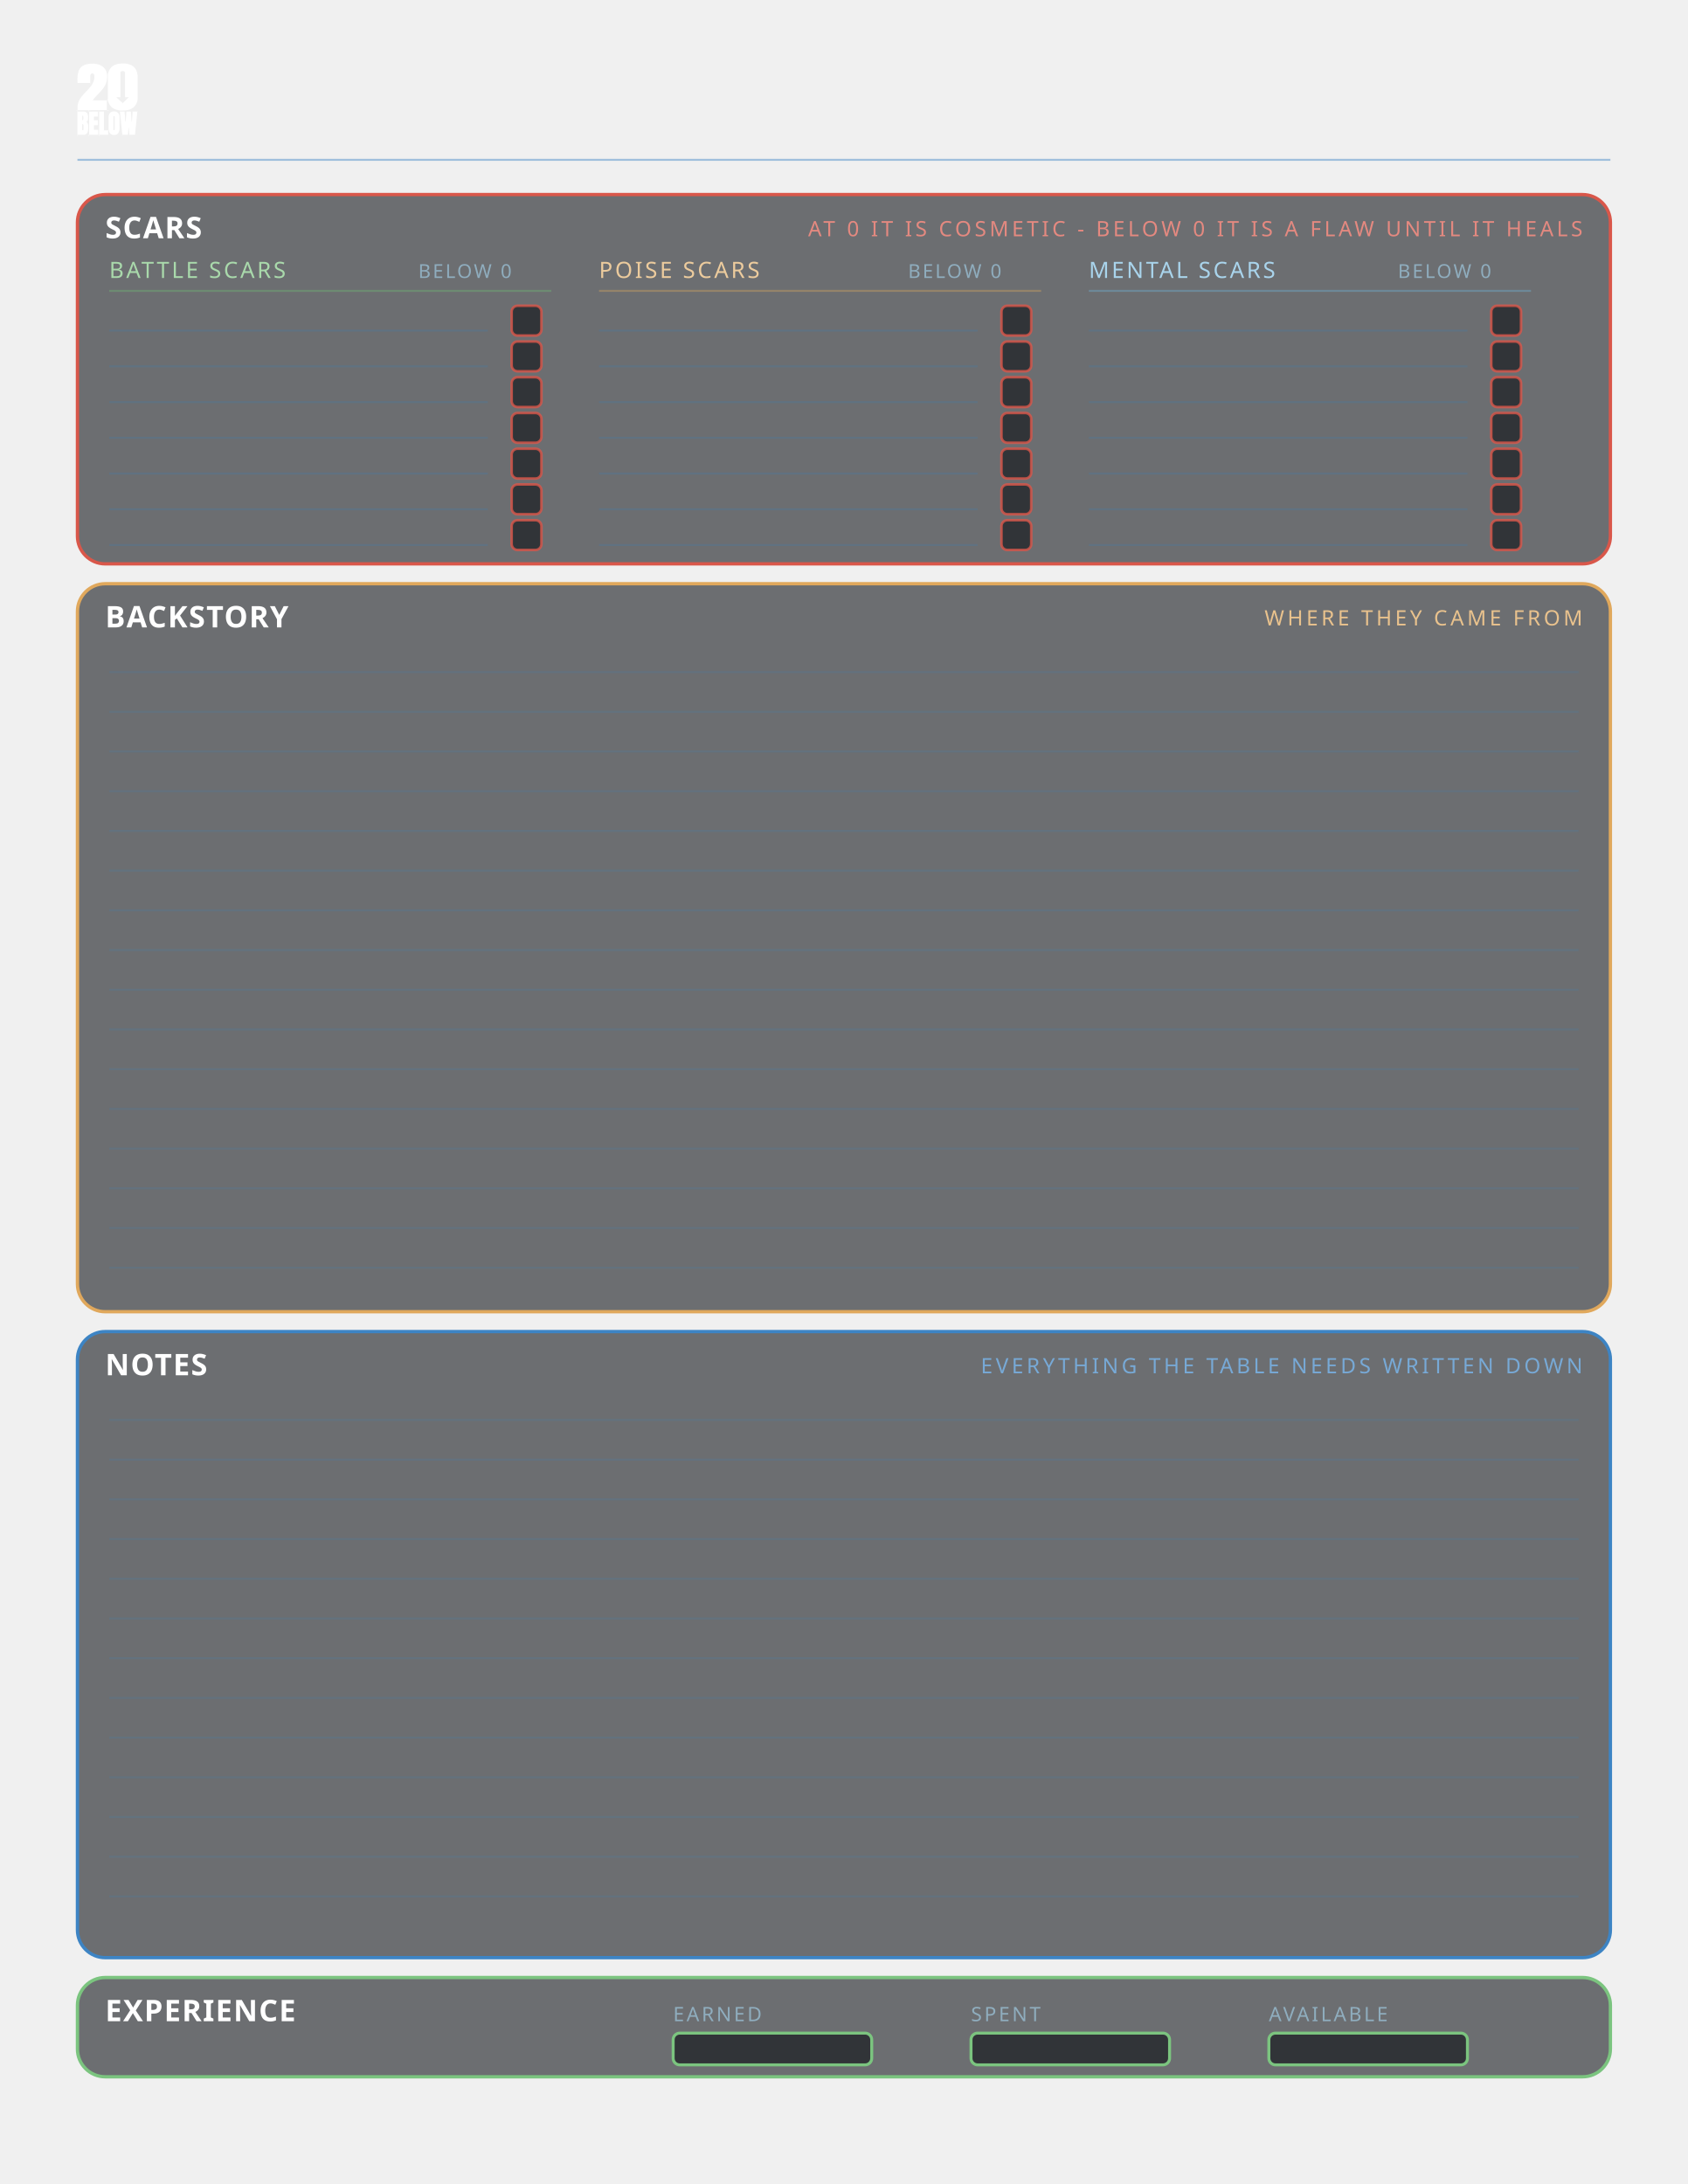
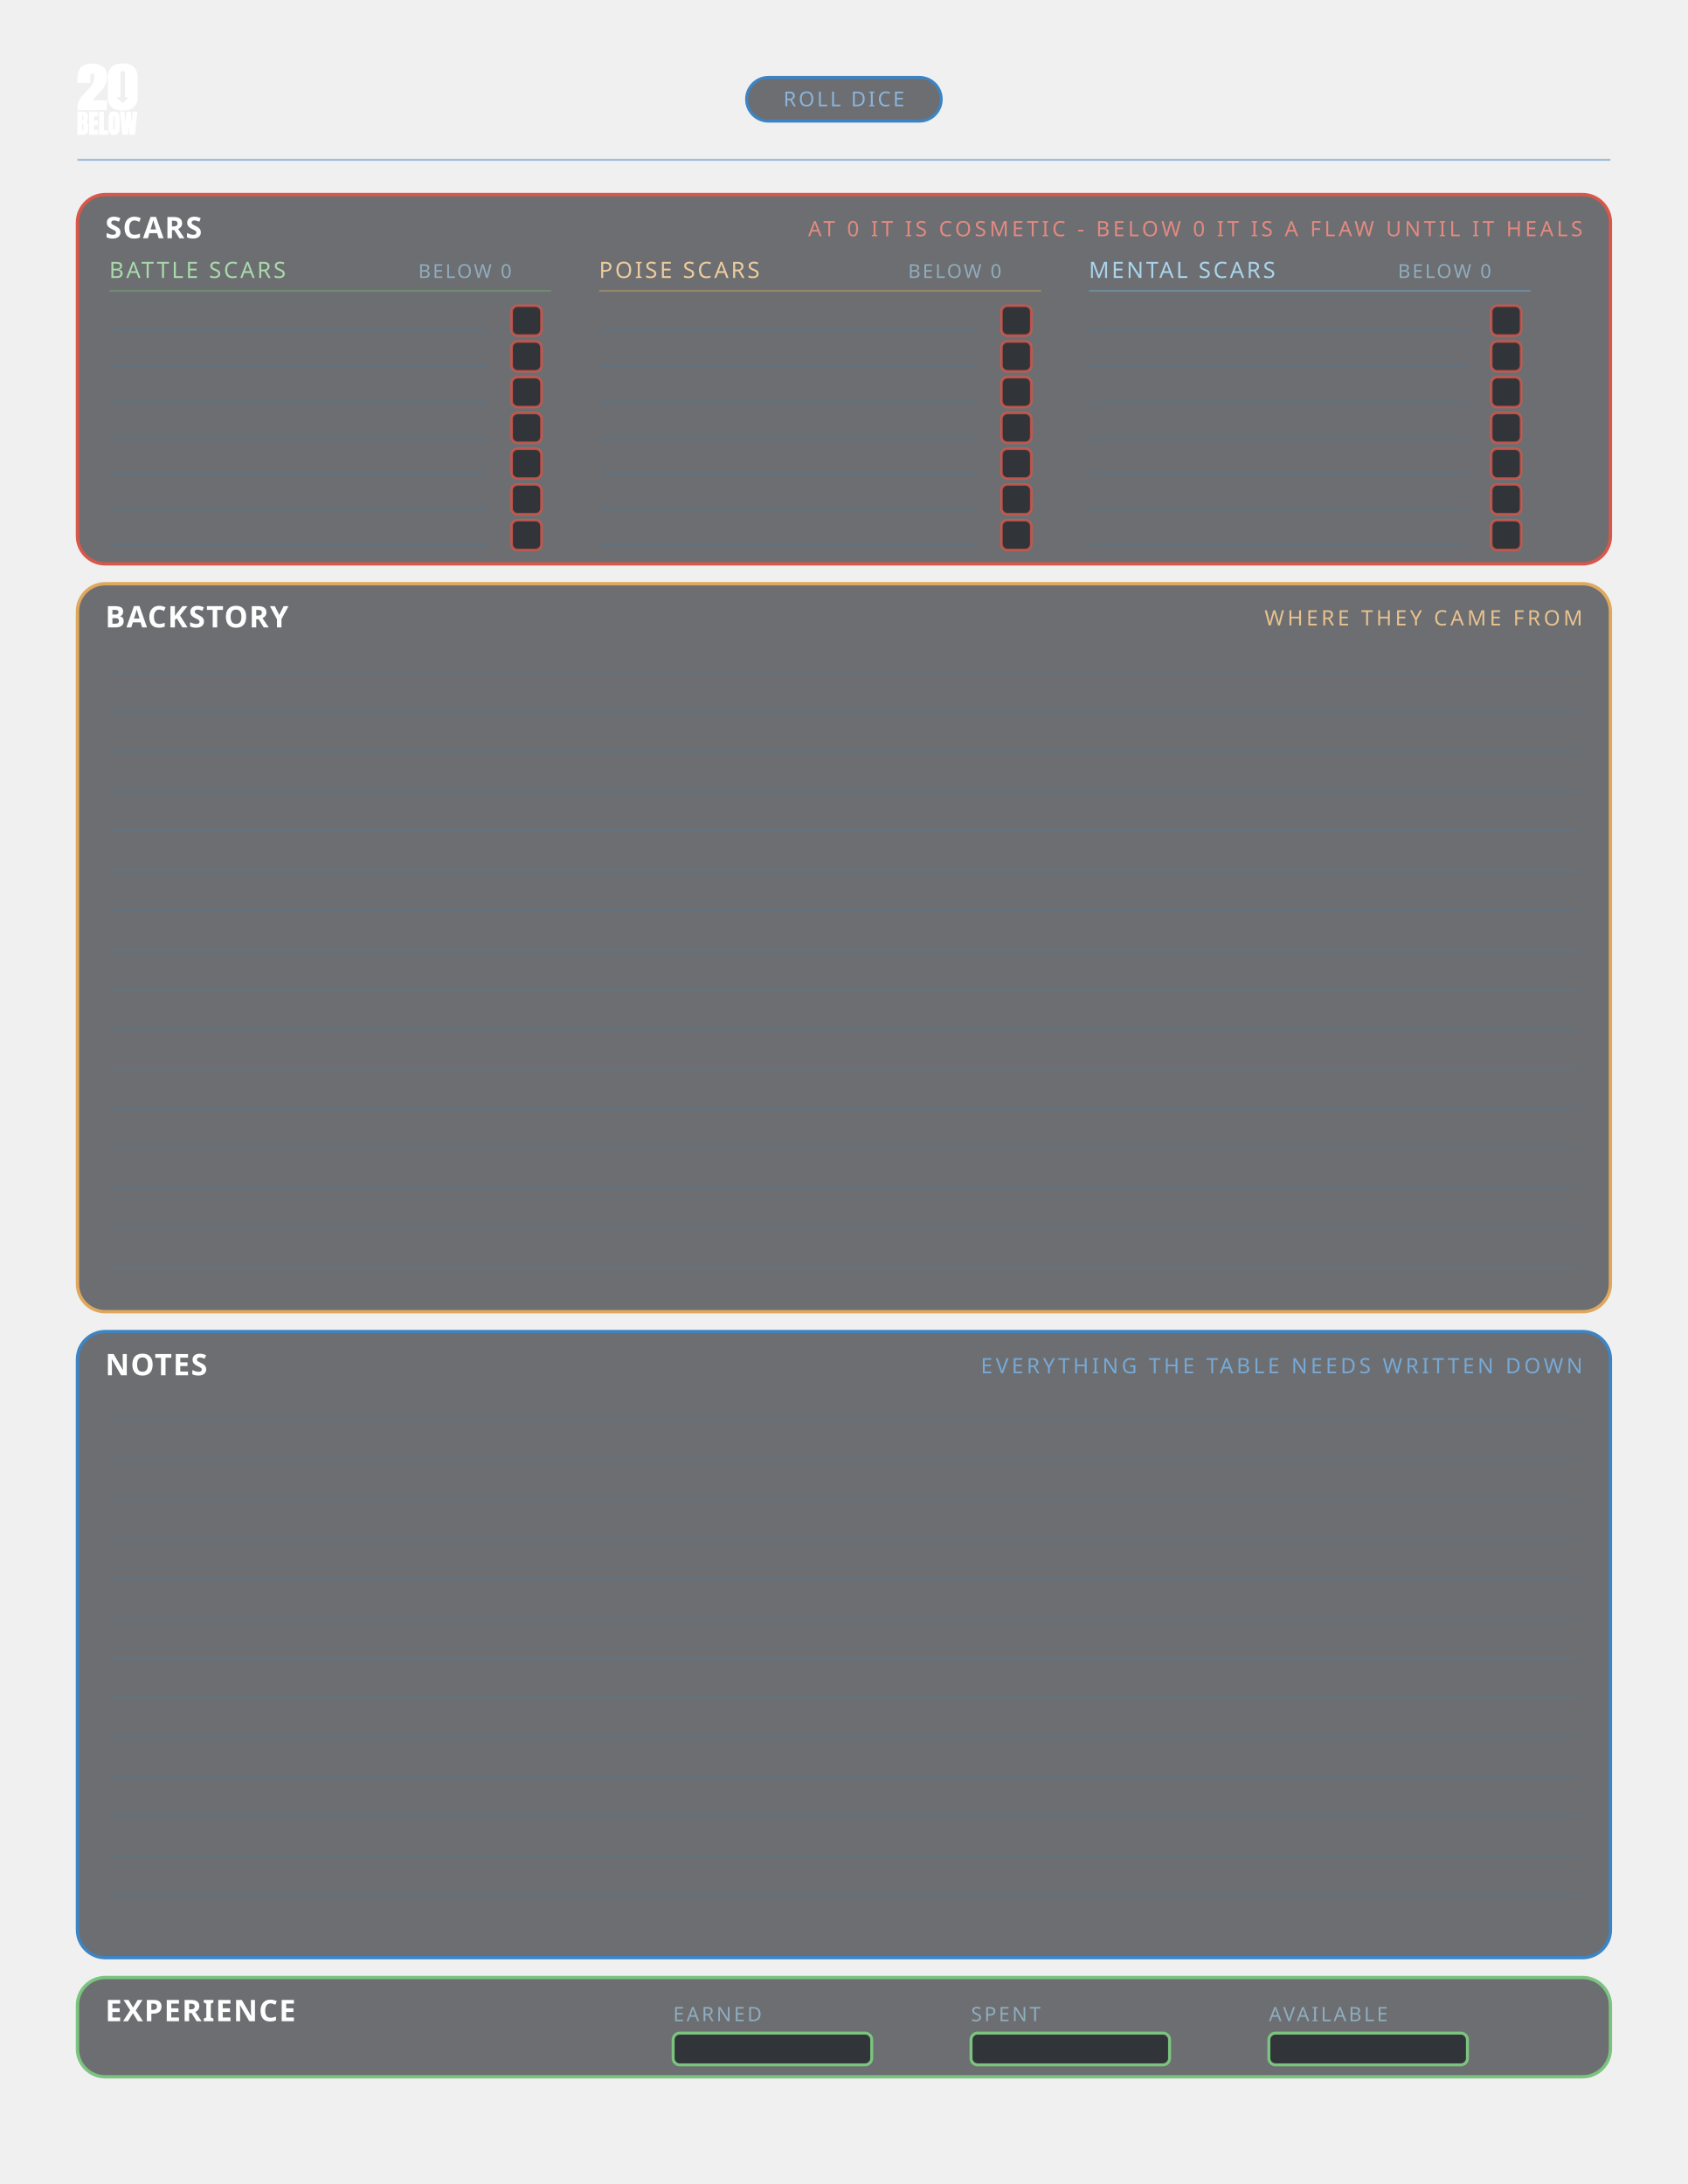
<svg xmlns="http://www.w3.org/2000/svg" width="2550" height="3300" viewBox="0 0 2550 3300" shape-rendering="geometricPrecision" text-rendering="geometricPrecision">
  <svg x="117" y="96" width="91.029" height="108" viewBox="0 0 649 770" preserveAspectRatio="xMidYMid meet" overflow="visible">
    <path fill="#FFFFFF" fill-rule="evenodd" d="M464.36 -0.14C452.82 0.49 446.39 1.89 438.79 3.29C431.18 4.68 425.65 5.99 418.71 8.21C411.77 10.44 402.54 14.20 397.14 16.64C391.75 19.08 391.46 19.30 386.36 22.86C381.25 26.42 371.23 33.89 366.50 38.00C361.77 42.11 361.46 42.96 358.00 47.50C354.54 52.04 349.18 59.18 345.71 65.21C342.25 71.25 339.64 77.14 337.21 83.71C334.79 90.29 332.76 96.93 331.14 104.64C329.52 112.36 328.10 83.79 327.50 130.00C326.90 176.21 326.62 334.71 327.57 381.93C328.52 429.14 330.52 403.81 333.21 413.29C335.90 422.76 339.42 430.92 343.71 438.79C348.01 446.65 354.04 454.63 359.00 460.50C363.96 466.37 369.11 470.39 373.50 474.00C377.89 477.61 379.49 478.85 385.36 482.14C391.23 485.44 399.48 490.36 408.71 493.79C417.95 497.21 430.40 500.60 440.79 502.71C451.17 504.83 458.48 506.05 471.00 506.50C483.52 506.95 503.87 506.37 515.93 505.43C527.99 504.49 535.80 502.46 543.36 500.86C550.92 499.25 556.04 497.54 561.29 495.79C566.54 494.04 569.30 493.13 574.86 490.36C580.42 487.58 589.54 482.37 594.64 479.14C599.75 475.92 600.94 475.27 605.50 471.00C610.06 466.73 617.86 458.52 622.00 453.50C626.14 448.48 627.39 446.39 630.36 440.86C633.32 435.32 637.39 426.73 639.79 420.29C642.18 413.85 643.26 410.43 644.71 402.21C646.17 394.00 647.87 414.54 648.50 371.00C649.13 327.46 648.68 181.82 648.50 141.00C648.32 100.18 648.71 134.29 647.43 126.07C646.14 117.86 643.80 101.87 640.79 91.71C637.77 81.56 633.82 73.18 629.36 65.14C624.89 57.11 619.95 50.05 614.00 43.50C608.05 36.95 600.83 30.83 593.64 25.86C586.45 20.88 579.60 17.24 570.86 13.64C562.12 10.05 551.69 6.64 541.21 4.29C530.74 1.93 520.81 0.24 508.00 -0.50C495.19 -1.24 475.89 -0.77 464.36 -0.14Z M139.36 1.86C129.87 2.20 128.85 2.35 121.07 3.57C113.30 4.80 100.87 7.04 92.71 9.21C84.56 11.39 78.54 13.70 72.14 16.64C65.75 19.58 59.30 23.63 54.36 26.86C49.42 30.08 46.92 31.75 42.50 36.00C38.08 40.25 31.83 47.17 27.86 52.36C23.88 57.55 21.58 61.08 18.64 67.14C15.70 73.20 12.89 79.06 10.21 88.71C7.54 98.37 4.36 112.86 2.57 125.07C0.79 137.29 -0.17 150.19 -0.50 162.00C-0.83 173.81 0.23 188.44 0.57 195.93C0.92 203.42 1.12 204.71 1.57 206.93C2.02 209.14 -19.18 208.89 3.29 209.21C25.75 209.54 113.99 209.39 136.36 208.86C158.73 208.32 137.31 217.48 137.50 206.00C137.69 194.52 137.23 153.23 137.50 140.00C137.77 126.77 138.45 130.29 139.14 126.64C139.83 123.00 140.67 120.50 141.64 118.14C142.62 115.79 142.96 114.30 145.00 112.50C147.04 110.70 151.36 108.36 153.86 107.36C156.36 106.36 157.43 106.36 160.00 106.50C162.57 106.64 166.40 106.93 169.29 108.21C172.17 109.50 175.10 110.40 177.29 114.21C179.48 118.02 181.56 124.27 182.43 131.07C183.30 137.87 182.93 148.12 182.50 155.00C182.07 161.88 181.14 166.48 179.86 172.36C178.57 178.24 177.54 183.04 174.79 190.29C172.04 197.54 167.63 207.80 163.36 215.86C159.08 223.92 157.04 228.20 149.14 238.64C141.25 249.08 128.69 264.36 116.00 278.50C103.31 292.64 84.50 311.00 73.00 323.50C61.50 336.00 54.19 344.52 47.00 353.50C39.81 362.48 34.42 370.42 29.86 377.36C25.30 384.30 22.92 388.58 19.64 395.14C16.37 401.70 12.94 408.61 10.21 416.71C7.49 424.82 4.74 436.90 3.29 443.79C1.83 450.67 1.75 448.51 1.50 458.00C1.25 467.49 1.20 493.30 1.79 500.71C2.37 508.13 -47.13 502.27 5.00 502.50C57.13 502.73 262.65 502.82 314.57 502.07C366.49 501.32 316.18 515.01 316.50 498.00C316.82 480.99 316.69 416.81 316.50 400.00C316.31 383.19 339.94 397.73 315.36 397.14C290.77 396.56 193.86 396.83 169.00 396.50C144.14 396.17 162.38 400.98 166.21 395.14C170.05 389.31 179.70 375.44 192.00 361.50C204.30 347.56 228.33 324.00 240.00 311.50C251.67 299.00 254.98 294.98 262.00 286.50C269.02 278.02 275.92 269.92 282.14 260.64C288.37 251.37 294.25 241.58 299.36 230.86C304.46 220.13 309.44 207.94 312.79 196.29C316.13 184.63 318.14 169.14 319.43 160.93C320.71 152.71 320.50 153.81 320.50 147.00C320.50 140.19 320.20 127.96 319.43 120.07C318.65 112.18 317.30 105.70 315.86 99.64C314.42 93.58 313.24 89.60 310.79 83.71C308.33 77.83 305.56 71.11 301.14 64.36C296.73 57.61 290.01 49.15 284.29 43.21C278.56 37.27 273.36 33.14 266.79 28.71C260.21 24.29 251.94 19.89 244.86 16.64C237.77 13.39 232.27 11.39 224.29 9.21C216.30 7.04 204.64 4.86 196.93 3.57C189.21 2.29 187.60 1.79 178.00 1.50C168.40 1.21 148.85 1.51 139.36 1.86Z M483.50 81.00C487.49 80.82 493.83 81.17 497.50 82.00C501.17 82.83 503.45 84.05 505.50 86.00C507.55 87.95 508.63 90.20 509.79 93.71C510.94 97.23 511.96 62.70 512.43 107.07C512.89 151.44 512.13 317.37 512.57 359.93C513.01 402.49 508.83 362.00 515.07 362.43C521.31 362.86 543.76 362.31 550.00 362.50C556.24 362.69 562.08 353.65 552.50 363.57C542.92 373.49 503.42 411.65 492.50 422.00C481.58 432.35 499.17 435.38 487.00 425.64C474.83 415.90 430.33 374.10 419.50 363.57C408.67 353.05 415.26 362.69 422.00 362.50C428.74 362.31 453.19 362.86 459.93 362.43C466.67 362.00 462.00 402.00 462.43 359.93C462.86 317.86 462.07 154.40 462.50 110.00C462.93 65.60 464.13 97.30 465.00 93.50C465.87 89.70 466.29 88.95 467.71 87.21C469.14 85.48 470.94 84.11 473.57 83.07C476.20 82.04 479.51 81.18 483.50 81.00Z M387.36 515.86C382.49 516.46 376.02 517.19 370.71 519.21C365.40 521.24 359.83 524.33 355.50 528.00C351.17 531.67 347.43 536.76 344.71 541.21C342.00 545.67 340.75 548.75 339.21 554.71C337.68 560.68 336.12 552.29 335.50 577.00C334.88 601.71 335.06 678.61 335.50 703.00C335.94 727.39 337.19 718.31 338.14 723.36C339.10 728.40 339.43 729.07 341.21 733.29C343.00 737.50 346.14 744.52 348.86 748.64C351.57 752.76 354.45 755.38 357.50 758.00C360.55 760.62 363.81 762.69 367.14 764.36C370.48 766.02 374.36 767.14 377.50 768.00C380.64 768.86 381.75 769.25 386.00 769.50C390.25 769.75 397.02 770.36 403.00 769.50C408.98 768.64 417.11 766.27 421.86 764.36C426.61 762.44 427.93 761.43 431.50 758.00C435.07 754.57 440.23 748.89 443.29 743.79C446.35 738.68 448.15 733.99 449.86 727.36C451.56 720.73 452.89 729.06 453.50 704.00C454.11 678.94 453.94 601.23 453.50 577.00C453.06 552.77 452.05 563.95 450.86 558.64C449.67 553.33 447.98 548.86 446.36 545.14C444.74 541.43 443.29 539.21 441.14 536.36C439.00 533.50 436.38 530.45 433.50 528.00C430.62 525.55 427.02 523.31 423.86 521.64C420.69 519.98 418.49 519.01 414.50 518.00C410.51 516.99 404.45 515.93 399.93 515.57C395.40 515.21 392.23 515.25 387.36 515.86Z M1.43 517.93C-9.82 518.68 -0.23 480.70 -0.50 522.00C-0.77 563.30 -0.80 724.80 -0.21 765.71C0.37 806.63 -8.87 767.20 3.00 767.50C14.87 767.80 57.60 767.93 71.00 767.50C84.40 767.07 79.01 766.68 83.43 764.93C87.85 763.18 94.02 759.69 97.50 757.00C100.98 754.31 102.07 752.57 104.29 748.79C106.50 745.00 108.93 740.26 110.79 734.29C112.64 728.31 114.48 723.48 115.43 712.93C116.38 702.38 116.60 679.88 116.50 671.00C116.40 662.12 116.25 664.75 114.86 659.64C113.46 654.54 109.95 644.55 108.14 640.36C106.33 636.17 105.75 636.39 104.00 634.50C102.25 632.61 96.75 632.27 97.64 629.00C98.54 625.73 106.73 619.70 109.36 614.86C111.99 610.01 112.57 607.24 113.43 599.93C114.29 592.62 115.08 580.06 114.50 571.00C113.92 561.94 111.65 551.68 109.93 545.57C108.20 539.46 105.88 537.12 104.14 534.36C102.40 531.60 101.55 530.79 99.50 529.00C97.45 527.21 94.69 525.14 91.86 523.64C89.02 522.14 86.64 521.02 82.50 520.00C78.36 518.98 80.51 517.85 67.00 517.50C53.49 517.15 12.68 517.18 1.43 517.93Z M126.64 518.14C111.23 518.73 125.64 479.74 125.50 521.00C125.36 562.26 125.20 724.63 125.79 765.71C126.37 806.80 112.85 767.25 129.00 767.50C145.15 767.75 206.80 767.80 222.71 767.21C238.63 766.63 224.31 772.76 224.50 764.00C224.69 755.24 224.44 723.06 223.86 714.64C223.27 706.23 228.30 713.70 221.00 713.50C213.70 713.30 187.21 713.62 180.07 713.43C172.93 713.24 178.57 712.93 178.14 712.36C177.71 711.79 177.50 717.79 177.50 710.00C177.50 702.21 177.56 673.23 178.14 665.64C178.73 658.06 174.37 664.70 181.00 664.50C187.63 664.30 211.45 664.62 217.93 664.43C224.40 664.24 219.43 663.93 219.86 663.36C220.29 662.79 220.46 669.32 220.50 661.00C220.54 652.68 220.82 621.68 220.07 613.43C219.32 605.18 222.90 611.93 216.00 611.50C209.10 611.07 185.06 611.44 178.64 610.86C172.23 610.27 177.68 614.13 177.50 608.00C177.32 601.87 177.14 580.14 177.57 574.07C178.00 568.00 173.17 572.00 180.07 571.57C186.98 571.14 212.04 571.70 219.00 571.50C225.96 571.30 221.35 579.04 221.86 570.36C222.37 561.68 222.71 528.24 222.07 519.43C221.43 510.62 233.90 517.71 218.00 517.50C202.10 517.29 142.06 517.56 126.64 518.14Z M234.64 518.14C226.73 518.73 233.64 479.74 233.50 521.00C233.36 562.26 233.20 724.63 233.79 765.71C234.37 806.80 221.01 767.25 237.00 767.50C252.99 767.75 313.96 767.80 329.71 767.21C345.46 766.63 331.31 771.76 331.50 764.00C331.69 756.24 331.44 728.06 330.86 720.64C330.27 713.23 335.13 719.70 328.00 719.50C320.87 719.30 295.14 719.86 288.07 719.43C281.00 719.00 286.07 750.26 285.57 716.93C285.07 683.60 285.83 552.67 285.07 519.43C284.31 486.19 289.40 517.71 281.00 517.50C272.60 517.29 242.56 517.56 234.64 518.14Z M459.64 518.14C451.90 519.38 454.65 483.56 458.57 524.93C462.49 566.30 478.57 725.93 483.14 766.36C487.71 806.79 476.52 767.31 486.00 767.50C495.48 767.69 530.43 767.76 540.00 767.50C549.57 767.24 541.67 778.67 543.43 765.93C545.19 753.19 549.14 704.26 550.57 691.07C552.00 677.88 550.40 674.24 552.00 686.79C553.60 699.33 558.31 752.90 560.14 766.36C561.98 779.81 553.30 767.42 563.00 767.50C572.70 767.58 608.79 767.79 618.36 766.86C627.93 765.93 619.58 767.58 620.43 761.93C621.27 756.27 619.43 772.26 623.43 732.93C627.43 693.60 641.02 561.64 644.43 525.93C647.83 490.21 644.43 520.05 643.86 518.64C643.29 517.24 648.64 517.69 641.00 517.50C633.36 517.31 605.85 517.18 598.00 517.50C590.15 517.82 596.10 500.64 593.93 519.43C591.76 538.21 588.05 630.14 585.00 630.21C581.95 630.29 577.81 538.64 575.64 519.86C573.48 501.07 579.81 517.76 572.00 517.50C564.19 517.24 536.36 516.02 528.79 518.29C521.21 520.55 528.37 512.25 526.57 531.07C524.77 549.89 521.06 633.18 518.00 631.21C514.94 629.25 510.38 538.24 508.21 519.29C506.05 500.33 513.10 517.69 505.00 517.50C496.90 517.31 467.38 516.90 459.64 518.14Z M51.14 563.64C51.71 556.24 52.37 562.51 54.00 562.50C55.63 562.49 59.36 562.14 60.93 563.57C62.50 565.00 63.00 566.00 63.43 571.07C63.86 576.14 63.74 588.43 63.50 594.00C63.26 599.57 62.62 602.12 62.00 604.50C61.38 606.88 60.80 607.46 59.79 608.29C58.77 609.11 57.18 609.27 55.93 609.43C54.68 609.58 53.18 609.63 52.29 609.21C51.39 608.80 50.76 614.52 50.57 606.93C50.38 599.33 50.57 571.05 51.14 563.64Z M391.57 568.07C393.26 567.36 396.56 566.63 398.21 568.29C399.87 569.94 400.95 555.05 401.50 578.00C402.05 600.95 401.89 683.06 401.50 706.00C401.11 728.94 400.39 713.58 399.14 715.64C397.89 717.70 395.44 718.13 394.00 718.36C392.56 718.58 391.42 717.73 390.50 717.00C389.58 716.27 389.17 716.33 388.50 714.00C387.83 711.67 386.83 725.17 386.50 703.00C386.17 680.83 386.24 602.74 386.50 581.00C386.76 559.26 387.23 574.73 388.07 572.57C388.92 570.42 389.88 568.79 391.57 568.07Z M51.14 655.64C52.21 645.57 55.13 654.42 56.93 654.57C58.73 654.73 60.76 655.74 61.93 656.57C63.10 657.40 63.33 657.83 63.93 659.57C64.52 661.31 65.30 658.65 65.50 667.00C65.70 675.35 65.76 701.60 65.14 709.64C64.52 717.69 63.86 713.88 61.79 715.29C59.71 716.69 54.60 718.12 52.71 718.07C50.83 718.02 50.76 725.40 50.50 715.00C50.24 704.60 50.07 665.71 51.14 655.64Z" />
  </svg>
+   <path d="M1161 117 H1389 A33 33 0 0 1 1422 150 V150 A33 33 0 0 1 1389 183 H1161 A33 33 0 0 1 1128 150 V150 A33 33 0 0 1 1161 117 Z" fill="#01050A" fill-opacity="0.55" />
+   <path d="M1161 117 H1389 A33 33 0 0 1 1422 150 V150 A33 33 0 0 1 1389 183 H1161 A33 33 0 0 1 1128 150 V150 A33 33 0 0 1 1161 117 Z" fill="none" stroke="#3D84C4" stroke-width="4.5" />
+   <text x="1275" y="160.56" font-family="'Segoe UI', Montserrat, system-ui, sans-serif" font-size="31" letter-spacing="3.6" fill="#8BB5DC" text-anchor="middle">ROLL DICE</text>
  <rect x="117" y="240" width="2316" height="3" fill="#3D84C4" fill-opacity="0.45" />
  <path d="M159 294 H2391 A42 42 0 0 1 2433 336 V810 A42 42 0 0 1 2391 852 H159 A42 42 0 0 1 117 810 V336 A42 42 0 0 1 159 294 Z" fill="#01050A" fill-opacity="0.55" />
  <path d="M159 294 H2391 A42 42 0 0 1 2433 336 V810 A42 42 0 0 1 2391 852 H159 A42 42 0 0 1 117 810 V336 A42 42 0 0 1 159 294 Z" fill="none" stroke="#D9574A" stroke-width="5" />
  <text x="159" y="360" font-family="'Segoe UI Semibold', 'Segoe UI', Montserrat, system-ui, sans-serif" font-size="45" font-weight="600" letter-spacing="1.8" fill="#FFFFFF" text-anchor="start">SCARS</text>
  <text x="2391" y="357" font-family="'Segoe UI', Montserrat, system-ui, sans-serif" font-size="32" letter-spacing="4.8" fill="#E48980" text-anchor="end">AT 0 IT IS COSMETIC - BELOW 0 IT IS A FLAW UNTIL IT HEALS</text>
  <text x="165" y="420" font-family="'Segoe UI', Montserrat, system-ui, sans-serif" font-size="34" letter-spacing="3.6" fill="#A9D9AB" text-anchor="start">BATTLE SCARS</text>
  <text x="773" y="420" font-family="'Segoe UI', Montserrat, system-ui, sans-serif" font-size="29" letter-spacing="3" fill="#8FADBE" text-anchor="end">BELOW 0</text>
  <rect x="165" y="438" width="668" height="3" fill="#6FBF73" fill-opacity="0.35" />
  <rect x="165" y="498" width="572" height="3" fill="#5C7488" fill-opacity="0.7" />
  <rect x="773" y="462" width="45" height="45" rx="9" fill="#01050A" fill-opacity="0.55" stroke="#D9574A" stroke-width="3.9" stroke-opacity="0.8" />
  <rect x="165" y="552" width="572" height="3" fill="#5C7488" fill-opacity="0.7" />
  <rect x="773" y="516" width="45" height="45" rx="9" fill="#01050A" fill-opacity="0.55" stroke="#D9574A" stroke-width="3.9" stroke-opacity="0.8" />
  <rect x="165" y="606" width="572" height="3" fill="#5C7488" fill-opacity="0.7" />
  <rect x="773" y="570" width="45" height="45" rx="9" fill="#01050A" fill-opacity="0.55" stroke="#D9574A" stroke-width="3.9" stroke-opacity="0.8" />
  <rect x="165" y="660" width="572" height="3" fill="#5C7488" fill-opacity="0.7" />
  <rect x="773" y="624" width="45" height="45" rx="9" fill="#01050A" fill-opacity="0.55" stroke="#D9574A" stroke-width="3.9" stroke-opacity="0.8" />
  <rect x="165" y="714" width="572" height="3" fill="#5C7488" fill-opacity="0.7" />
  <rect x="773" y="678" width="45" height="45" rx="9" fill="#01050A" fill-opacity="0.55" stroke="#D9574A" stroke-width="3.9" stroke-opacity="0.8" />
  <rect x="165" y="768" width="572" height="3" fill="#5C7488" fill-opacity="0.7" />
  <rect x="773" y="732" width="45" height="45" rx="9" fill="#01050A" fill-opacity="0.55" stroke="#D9574A" stroke-width="3.9" stroke-opacity="0.8" />
  <rect x="165" y="822" width="572" height="3" fill="#5C7488" fill-opacity="0.7" />
  <rect x="773" y="786" width="45" height="45" rx="9" fill="#01050A" fill-opacity="0.55" stroke="#D9574A" stroke-width="3.9" stroke-opacity="0.8" />
  <text x="905" y="420" font-family="'Segoe UI', Montserrat, system-ui, sans-serif" font-size="34" letter-spacing="3.6" fill="#ECCB9D" text-anchor="start">POISE SCARS</text>
  <text x="1513" y="420" font-family="'Segoe UI', Montserrat, system-ui, sans-serif" font-size="29" letter-spacing="3" fill="#8FADBE" text-anchor="end">BELOW 0</text>
  <rect x="905" y="438" width="668" height="3" fill="#E0A85C" fill-opacity="0.35" />
  <rect x="905" y="498" width="572" height="3" fill="#5C7488" fill-opacity="0.7" />
  <rect x="1513" y="462" width="45" height="45" rx="9" fill="#01050A" fill-opacity="0.55" stroke="#D9574A" stroke-width="3.9" stroke-opacity="0.8" />
  <rect x="905" y="552" width="572" height="3" fill="#5C7488" fill-opacity="0.7" />
  <rect x="1513" y="516" width="45" height="45" rx="9" fill="#01050A" fill-opacity="0.55" stroke="#D9574A" stroke-width="3.9" stroke-opacity="0.8" />
  <rect x="905" y="606" width="572" height="3" fill="#5C7488" fill-opacity="0.7" />
  <rect x="1513" y="570" width="45" height="45" rx="9" fill="#01050A" fill-opacity="0.55" stroke="#D9574A" stroke-width="3.9" stroke-opacity="0.8" />
  <rect x="905" y="660" width="572" height="3" fill="#5C7488" fill-opacity="0.7" />
  <rect x="1513" y="624" width="45" height="45" rx="9" fill="#01050A" fill-opacity="0.55" stroke="#D9574A" stroke-width="3.9" stroke-opacity="0.8" />
  <rect x="905" y="714" width="572" height="3" fill="#5C7488" fill-opacity="0.7" />
  <rect x="1513" y="678" width="45" height="45" rx="9" fill="#01050A" fill-opacity="0.55" stroke="#D9574A" stroke-width="3.9" stroke-opacity="0.8" />
  <rect x="905" y="768" width="572" height="3" fill="#5C7488" fill-opacity="0.7" />
  <rect x="1513" y="732" width="45" height="45" rx="9" fill="#01050A" fill-opacity="0.55" stroke="#D9574A" stroke-width="3.9" stroke-opacity="0.8" />
  <rect x="905" y="822" width="572" height="3" fill="#5C7488" fill-opacity="0.7" />
  <rect x="1513" y="786" width="45" height="45" rx="9" fill="#01050A" fill-opacity="0.55" stroke="#D9574A" stroke-width="3.9" stroke-opacity="0.8" />
  <text x="1645" y="420" font-family="'Segoe UI', Montserrat, system-ui, sans-serif" font-size="34" letter-spacing="3.6" fill="#A9D4EC" text-anchor="start">MENTAL SCARS</text>
  <text x="2253" y="420" font-family="'Segoe UI', Montserrat, system-ui, sans-serif" font-size="29" letter-spacing="3" fill="#8FADBE" text-anchor="end">BELOW 0</text>
  <rect x="1645" y="438" width="668" height="3" fill="#6FB8E0" fill-opacity="0.35" />
  <rect x="1645" y="498" width="572" height="3" fill="#5C7488" fill-opacity="0.7" />
  <rect x="2253" y="462" width="45" height="45" rx="9" fill="#01050A" fill-opacity="0.55" stroke="#D9574A" stroke-width="3.9" stroke-opacity="0.8" />
  <rect x="1645" y="552" width="572" height="3" fill="#5C7488" fill-opacity="0.7" />
  <rect x="2253" y="516" width="45" height="45" rx="9" fill="#01050A" fill-opacity="0.55" stroke="#D9574A" stroke-width="3.9" stroke-opacity="0.8" />
  <rect x="1645" y="606" width="572" height="3" fill="#5C7488" fill-opacity="0.7" />
  <rect x="2253" y="570" width="45" height="45" rx="9" fill="#01050A" fill-opacity="0.55" stroke="#D9574A" stroke-width="3.9" stroke-opacity="0.8" />
  <rect x="1645" y="660" width="572" height="3" fill="#5C7488" fill-opacity="0.7" />
  <rect x="2253" y="624" width="45" height="45" rx="9" fill="#01050A" fill-opacity="0.55" stroke="#D9574A" stroke-width="3.9" stroke-opacity="0.8" />
  <rect x="1645" y="714" width="572" height="3" fill="#5C7488" fill-opacity="0.7" />
  <rect x="2253" y="678" width="45" height="45" rx="9" fill="#01050A" fill-opacity="0.55" stroke="#D9574A" stroke-width="3.9" stroke-opacity="0.8" />
  <rect x="1645" y="768" width="572" height="3" fill="#5C7488" fill-opacity="0.7" />
  <rect x="2253" y="732" width="45" height="45" rx="9" fill="#01050A" fill-opacity="0.55" stroke="#D9574A" stroke-width="3.9" stroke-opacity="0.8" />
  <rect x="1645" y="822" width="572" height="3" fill="#5C7488" fill-opacity="0.7" />
  <rect x="2253" y="786" width="45" height="45" rx="9" fill="#01050A" fill-opacity="0.55" stroke="#D9574A" stroke-width="3.9" stroke-opacity="0.8" />
  <path d="M159 882 H2391 A42 42 0 0 1 2433 924 V1940 A42 42 0 0 1 2391 1982 H159 A42 42 0 0 1 117 1940 V924 A42 42 0 0 1 159 882 Z" fill="#01050A" fill-opacity="0.55" />
  <path d="M159 882 H2391 A42 42 0 0 1 2433 924 V1940 A42 42 0 0 1 2391 1982 H159 A42 42 0 0 1 117 1940 V924 A42 42 0 0 1 159 882 Z" fill="none" stroke="#E0A85C" stroke-width="5" />
  <text x="159" y="948" font-family="'Segoe UI Semibold', 'Segoe UI', Montserrat, system-ui, sans-serif" font-size="45" font-weight="600" letter-spacing="1.8" fill="#FFFFFF" text-anchor="start">BACKSTORY</text>
  <text x="2391" y="945" font-family="'Segoe UI', Montserrat, system-ui, sans-serif" font-size="32" letter-spacing="4.8" fill="#E9C28D" text-anchor="end">WHERE THEY CAME FROM</text>
  <rect x="165" y="1014" width="2220" height="3" fill="#5C7488" fill-opacity="0.55" />
  <rect x="165" y="1074" width="2220" height="3" fill="#5C7488" fill-opacity="0.55" />
  <rect x="165" y="1134" width="2220" height="3" fill="#5C7488" fill-opacity="0.55" />
  <rect x="165" y="1194" width="2220" height="3" fill="#5C7488" fill-opacity="0.55" />
  <rect x="165" y="1254" width="2220" height="3" fill="#5C7488" fill-opacity="0.55" />
  <rect x="165" y="1314" width="2220" height="3" fill="#5C7488" fill-opacity="0.55" />
  <rect x="165" y="1374" width="2220" height="3" fill="#5C7488" fill-opacity="0.55" />
  <rect x="165" y="1434" width="2220" height="3" fill="#5C7488" fill-opacity="0.55" />
  <rect x="165" y="1494" width="2220" height="3" fill="#5C7488" fill-opacity="0.55" />
  <rect x="165" y="1554" width="2220" height="3" fill="#5C7488" fill-opacity="0.55" />
  <rect x="165" y="1614" width="2220" height="3" fill="#5C7488" fill-opacity="0.55" />
  <rect x="165" y="1674" width="2220" height="3" fill="#5C7488" fill-opacity="0.55" />
  <rect x="165" y="1734" width="2220" height="3" fill="#5C7488" fill-opacity="0.55" />
  <rect x="165" y="1794" width="2220" height="3" fill="#5C7488" fill-opacity="0.55" />
  <rect x="165" y="1854" width="2220" height="3" fill="#5C7488" fill-opacity="0.55" />
  <rect x="165" y="1914" width="2220" height="3" fill="#5C7488" fill-opacity="0.55" />
  <path d="M159 2012 H2391 A42 42 0 0 1 2433 2054 V2916 A42 42 0 0 1 2391 2958 H159 A42 42 0 0 1 117 2916 V2054 A42 42 0 0 1 159 2012 Z" fill="#01050A" fill-opacity="0.55" />
  <path d="M159 2012 H2391 A42 42 0 0 1 2433 2054 V2916 A42 42 0 0 1 2391 2958 H159 A42 42 0 0 1 117 2916 V2054 A42 42 0 0 1 159 2012 Z" fill="none" stroke="#3D84C4" stroke-width="5" />
  <text x="159" y="2078" font-family="'Segoe UI Semibold', 'Segoe UI', Montserrat, system-ui, sans-serif" font-size="45" font-weight="600" letter-spacing="1.8" fill="#FFFFFF" text-anchor="start">NOTES</text>
  <text x="2391" y="2075" font-family="'Segoe UI', Montserrat, system-ui, sans-serif" font-size="32" letter-spacing="4.8" fill="#77A9D6" text-anchor="end">EVERYTHING THE TABLE NEEDS WRITTEN DOWN</text>
  <rect x="165" y="2144" width="2220" height="3" fill="#5C7488" fill-opacity="0.55" />
  <rect x="165" y="2204" width="2220" height="3" fill="#5C7488" fill-opacity="0.55" />
  <rect x="165" y="2264" width="2220" height="3" fill="#5C7488" fill-opacity="0.55" />
  <rect x="165" y="2324" width="2220" height="3" fill="#5C7488" fill-opacity="0.55" />
  <rect x="165" y="2384" width="2220" height="3" fill="#5C7488" fill-opacity="0.55" />
  <rect x="165" y="2444" width="2220" height="3" fill="#5C7488" fill-opacity="0.55" />
  <rect x="165" y="2504" width="2220" height="3" fill="#5C7488" fill-opacity="0.55" />
  <rect x="165" y="2564" width="2220" height="3" fill="#5C7488" fill-opacity="0.55" />
  <rect x="165" y="2624" width="2220" height="3" fill="#5C7488" fill-opacity="0.55" />
  <rect x="165" y="2684" width="2220" height="3" fill="#5C7488" fill-opacity="0.55" />
  <rect x="165" y="2744" width="2220" height="3" fill="#5C7488" fill-opacity="0.55" />
  <rect x="165" y="2804" width="2220" height="3" fill="#5C7488" fill-opacity="0.55" />
  <rect x="165" y="2864" width="2220" height="3" fill="#5C7488" fill-opacity="0.55" />
  <path d="M159 2988 H2391 A42 42 0 0 1 2433 3030 V3096 A42 42 0 0 1 2391 3138 H159 A42 42 0 0 1 117 3096 V3030 A42 42 0 0 1 159 2988 Z" fill="#01050A" fill-opacity="0.55" />
  <path d="M159 2988 H2391 A42 42 0 0 1 2433 3030 V3096 A42 42 0 0 1 2391 3138 H159 A42 42 0 0 1 117 3096 V3030 A42 42 0 0 1 159 2988 Z" fill="none" stroke="#7BC47F" stroke-width="5" />
  <text x="159" y="3054" font-family="'Segoe UI Semibold', 'Segoe UI', Montserrat, system-ui, sans-serif" font-size="45" font-weight="600" letter-spacing="1.8" fill="#FFFFFF" text-anchor="start">EXPERIENCE</text>
  <text x="1017" y="3054" font-family="'Segoe UI', Montserrat, system-ui, sans-serif" font-size="30" letter-spacing="3.6" fill="#8FADBE" text-anchor="start">EARNED</text>
  <rect x="1017" y="3072" width="300" height="48" rx="10" fill="#01050A" fill-opacity="0.55" stroke="#7BC47F" stroke-width="4.5" />
  <text x="1467" y="3054" font-family="'Segoe UI', Montserrat, system-ui, sans-serif" font-size="30" letter-spacing="3.6" fill="#8FADBE" text-anchor="start">SPENT</text>
  <rect x="1467" y="3072" width="300" height="48" rx="10" fill="#01050A" fill-opacity="0.55" stroke="#7BC47F" stroke-width="4.5" />
  <text x="1917" y="3054" font-family="'Segoe UI', Montserrat, system-ui, sans-serif" font-size="30" letter-spacing="3.6" fill="#8FADBE" text-anchor="start">AVAILABLE</text>
  <rect x="1917" y="3072" width="300" height="48" rx="10" fill="#01050A" fill-opacity="0.55" stroke="#7BC47F" stroke-width="4.5" />
</svg>
